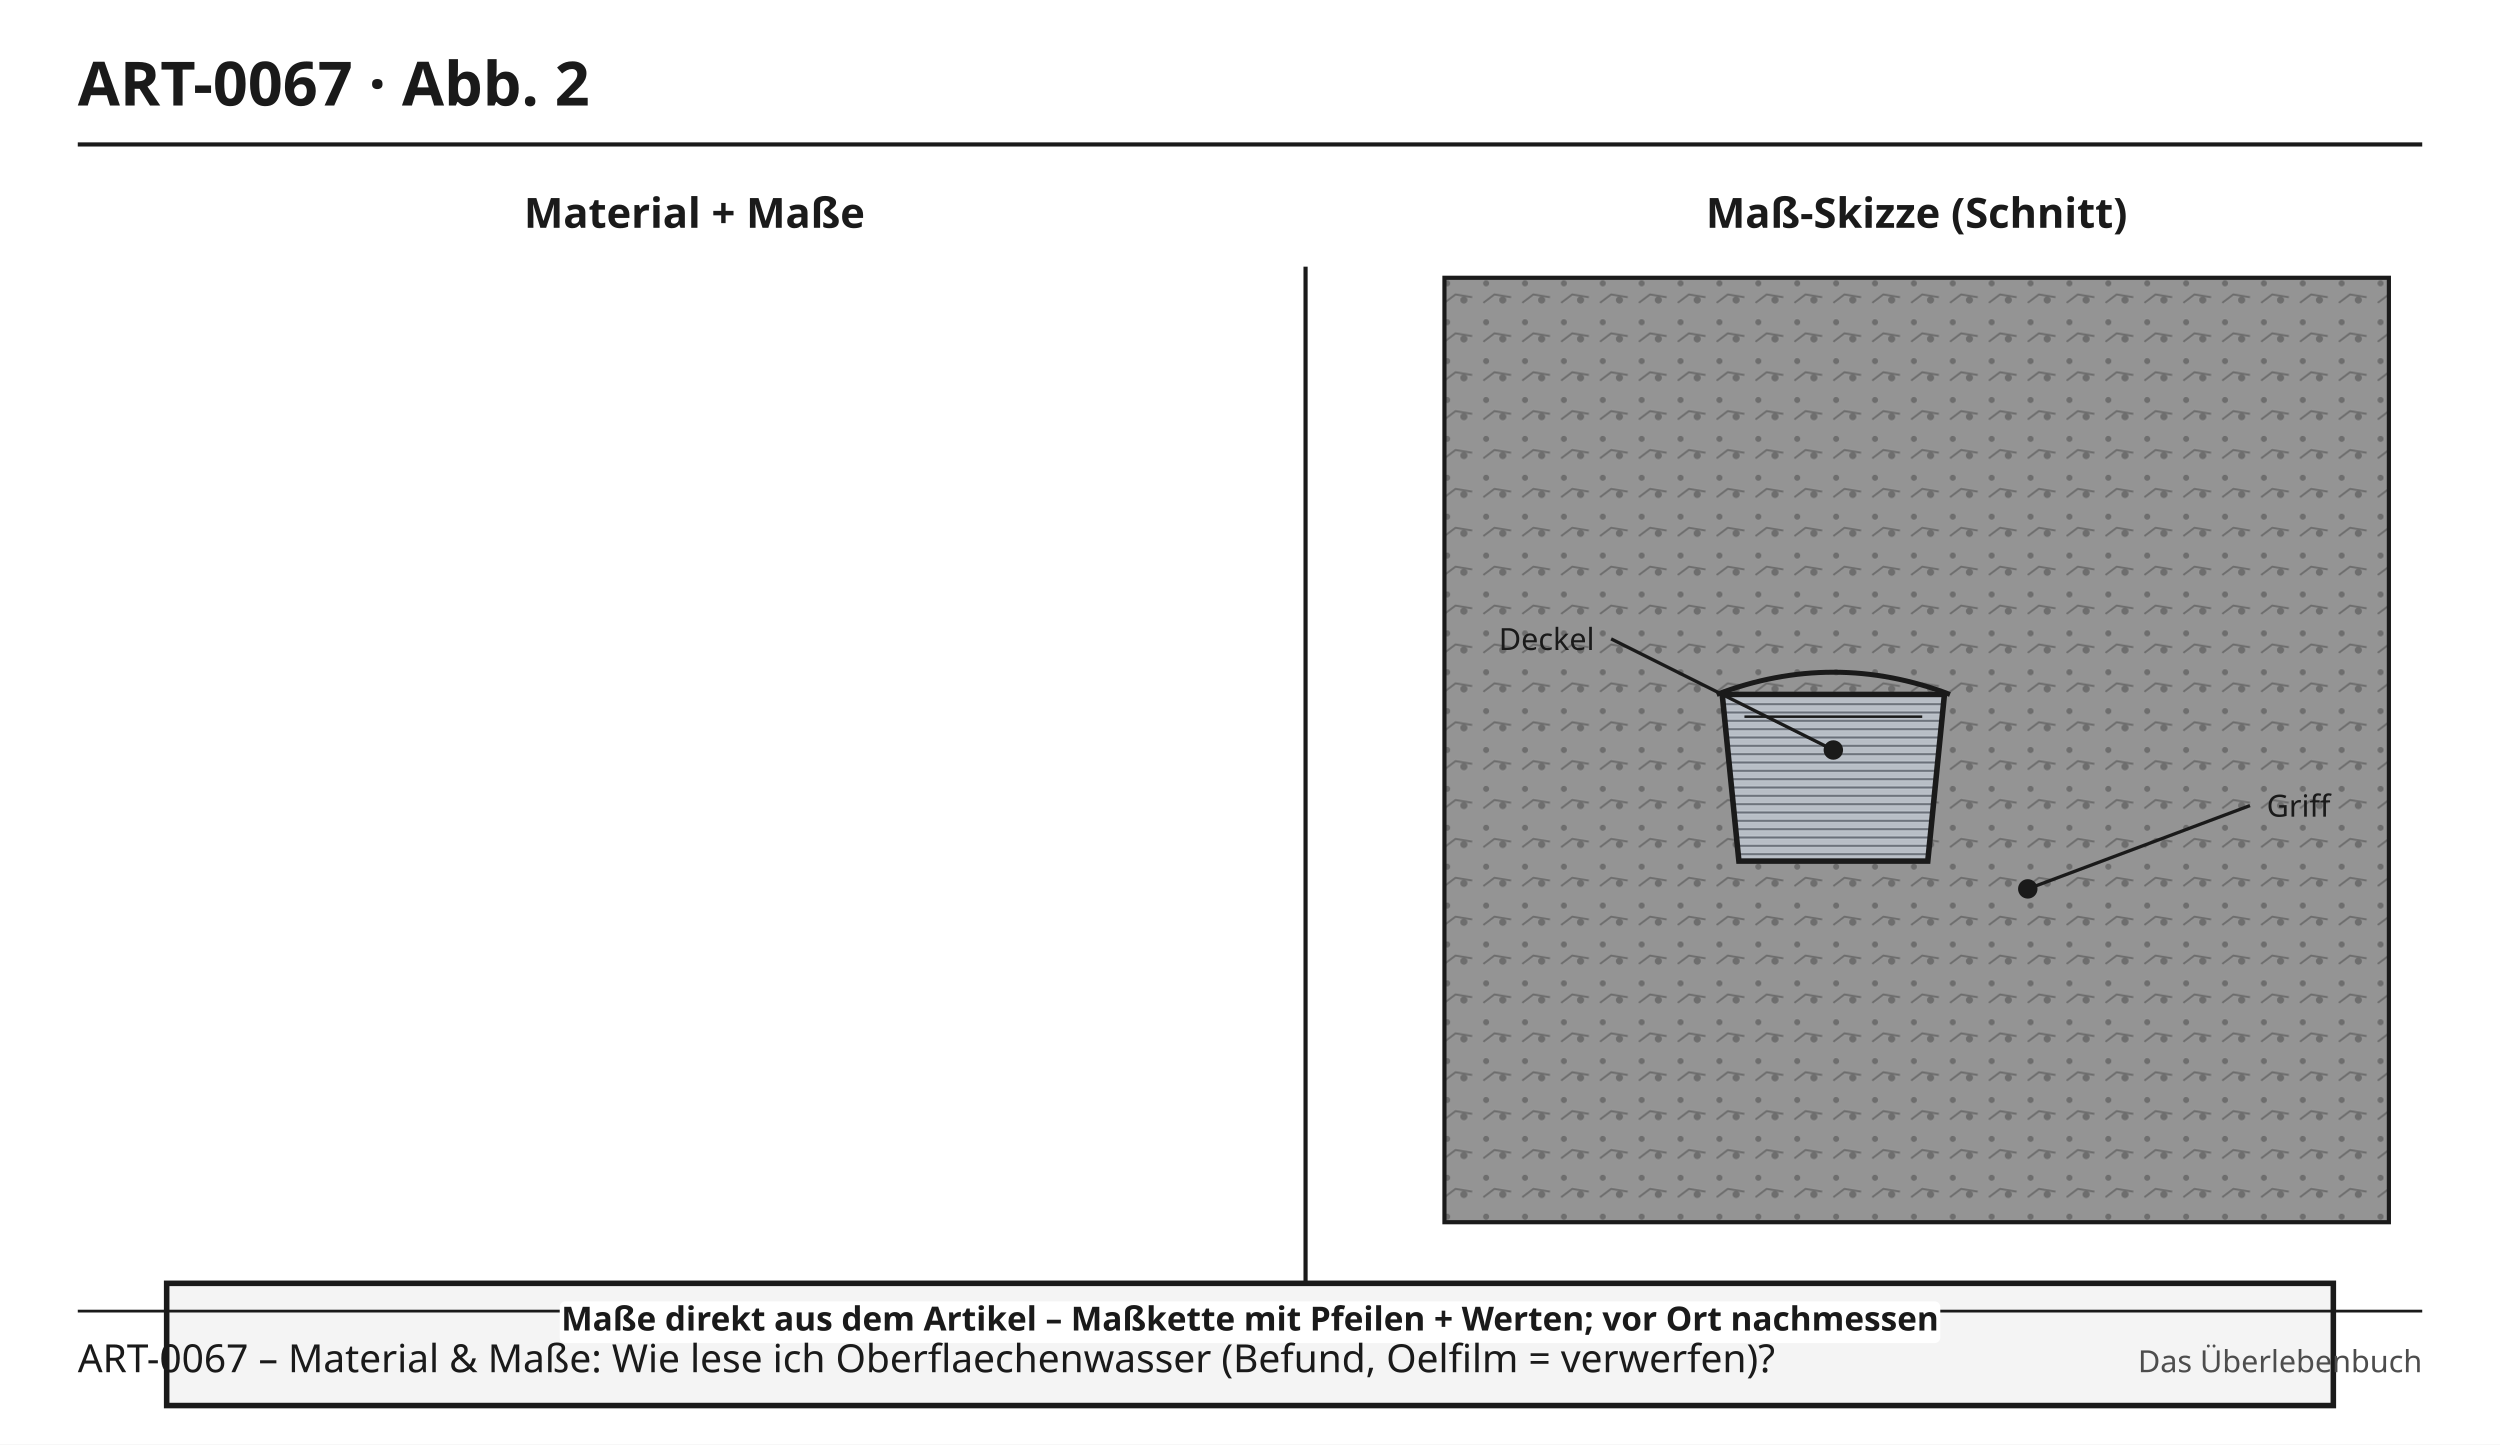
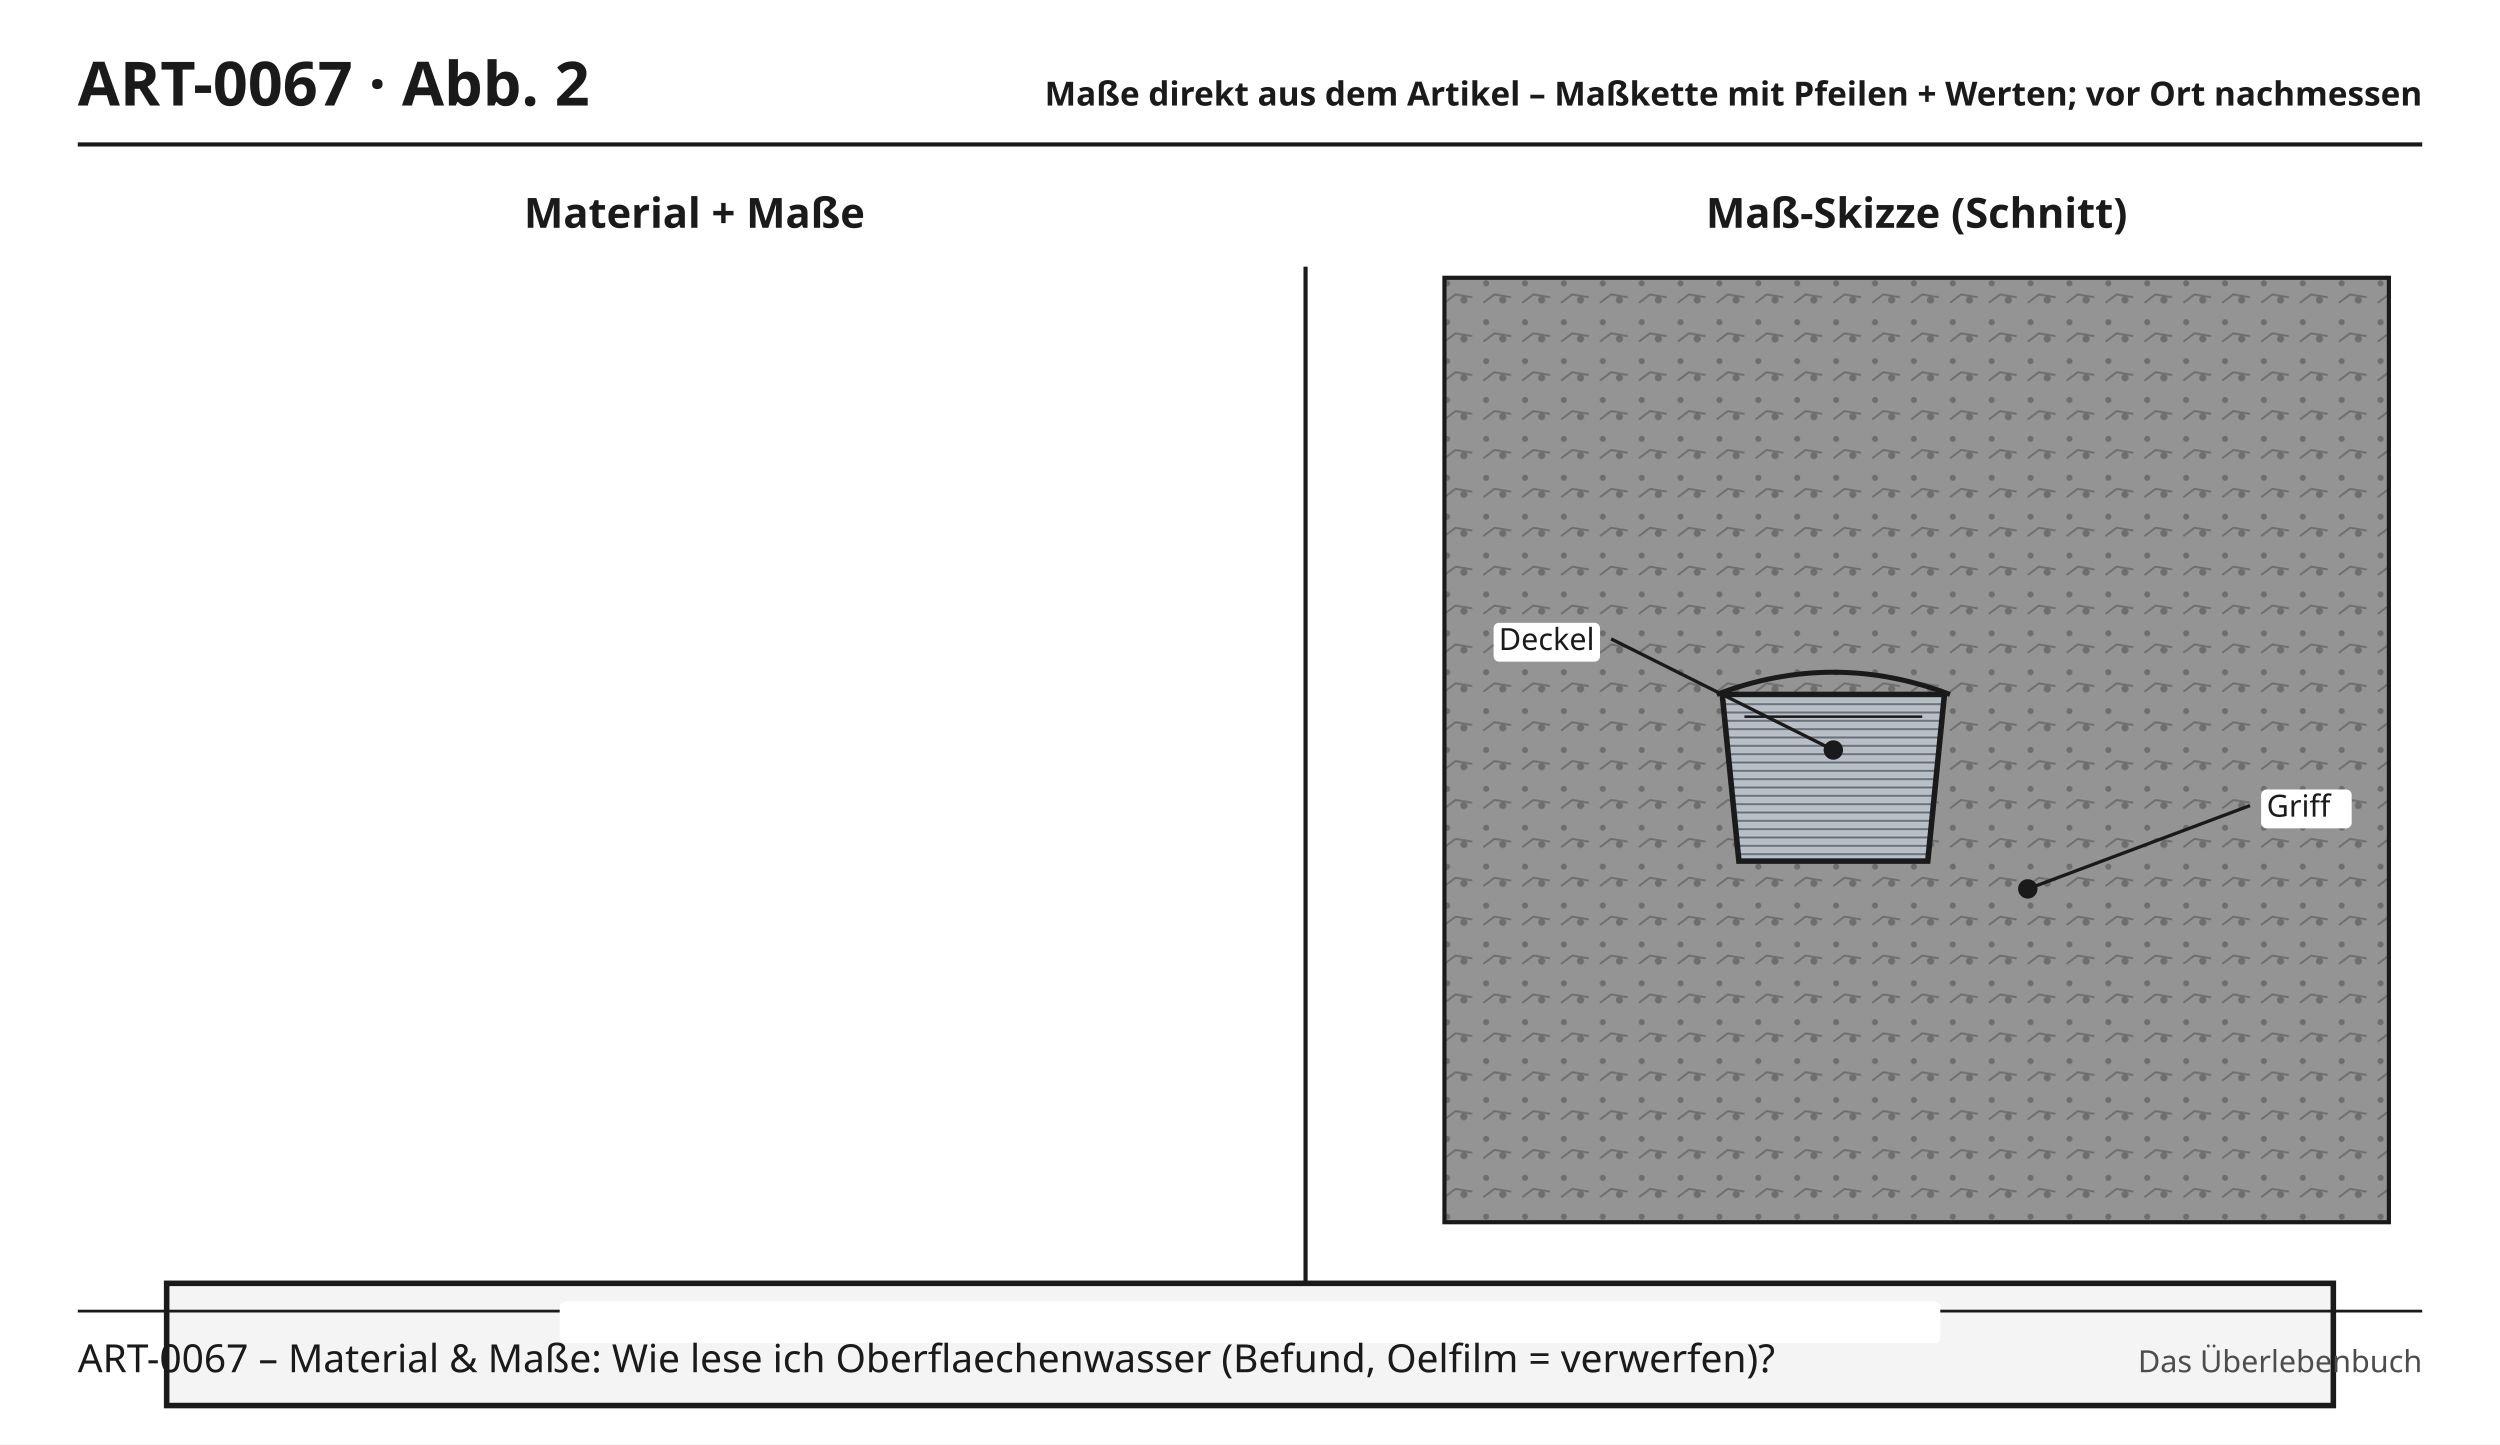
<svg xmlns="http://www.w3.org/2000/svg" viewBox="0 0 900 520" role="img" aria-label="ART-0067 · Abb. 2 – ART-0067 – Material &amp; Maße: Wie lese ich Oberflaechenwasser (Befund, Oelfilm = verwerfen)?">
  <defs>
    <marker id="ah" markerWidth="10" markerHeight="8" refX="9" refY="4" orient="auto">
      <path d="M0 0 L10 4 L0 8 z" fill="#1a1a1a" />
    </marker>
    <marker id="ahs" markerWidth="10" markerHeight="8" refX="1" refY="4" orient="auto">
      <path d="M10 0 L0 4 L10 8 z" fill="#1a1a1a" />
    </marker>
    <pattern id="hatch" width="8" height="8" patternTransform="rotate(45)" patternUnits="userSpaceOnUse">
      <line x1="0" y1="0" x2="0" y2="8" stroke="#6e6e6e" stroke-width="1.6" />
    </pattern>
    <pattern id="cross" width="8" height="8" patternUnits="userSpaceOnUse">
      <path d="M0 0 L8 8 M8 0 L0 8" stroke="#8a8a8a" stroke-width="1" />
    </pattern>
    <pattern id="dots" width="7" height="7" patternUnits="userSpaceOnUse">
      <circle cx="2" cy="2" r="1.4" fill="#6e6e6e" />
    </pattern>
    <pattern id="wtr" width="24" height="12" patternUnits="userSpaceOnUse">
      <rect width="24" height="12" fill="#6b97bd" />
      <path d="M0 8 q 6 -5 12 0 t 12 0" fill="none" stroke="#3f6f96" stroke-width="1.4" />
    </pattern>
    <pattern id="wood" width="26" height="10" patternUnits="userSpaceOnUse">
      <rect width="26" height="10" fill="#c19a6b" />
      <path d="M0 3 q 6 -2 13 0 t 13 0 M0 7 q 7 2 13 0 t 13 0" fill="none" stroke="#7a5a3a" stroke-width="0.9" />
    </pattern>
    <pattern id="grass" width="12" height="12" patternUnits="userSpaceOnUse">
      <rect width="12" height="12" fill="#b5d1a0" />
      <path d="M2 12 L4 4 M6 12 L7 2 M10 12 L9 6" stroke="#6e6e6e" stroke-width="0.9" />
    </pattern>
    <pattern id="fabric" width="6" height="6" patternUnits="userSpaceOnUse">
      <rect width="6" height="6" fill="#e2e2e2" />
      <path d="M0 0 L6 6 M6 0 L0 6" stroke="#8a8a8a" stroke-width="0.7" />
    </pattern>
    <pattern id="metal" width="20" height="6" patternUnits="userSpaceOnUse">
      <rect width="20" height="6" fill="#b8bec6" />
      <path d="M0 1.5 h20 M0 4.5 h20" stroke="#6e747e" stroke-width="0.7" />
    </pattern>
    <pattern id="stone" width="14" height="14" patternUnits="userSpaceOnUse">
      <rect width="14" height="14" fill="#949494" />
      <circle cx="3" cy="4" r="1.1" fill="#6e6e6e" />
      <circle cx="9" cy="10" r="1.3" fill="#6e6e6e" />
      <path d="M2 11 L6 8 L12 9" stroke="#6e6e6e" stroke-width="0.7" fill="none" />
    </pattern>
  </defs>
  <rect x="0" y="0" width="900" height="520" fill="#ffffff" />
  <line x1="28" y1="52" x2="872" y2="52" stroke="#1a1a1a" stroke-width="1.5" />
  <line x1="470" y1="96" x2="470" y2="470" stroke="#1a1a1a" stroke-width="1.5" />
  <rect x="520" y="100" width="340" height="340" fill="url(#stone)" stroke="#1a1a1a" stroke-width="1.5" />
  <path d="M620 250 L700 250 L694 310 L626 310 Z" fill="url(#metal)" stroke="#1a1a1a" stroke-width="2" />
  <path d="M618 250 Q 660 234 702 250" fill="none" stroke="#1a1a1a" stroke-width="1.8" />
  <line x1="628" y1="258" x2="692" y2="258" stroke="#1a1a1a" stroke-width="0.9" />
  <circle cx="660" cy="270" r="3.5" fill="#1a1a1a" stroke="none" />
  <line x1="660" y1="270" x2="580" y2="230" stroke="#1a1a1a" stroke-width="1.2" />
  <circle cx="730" cy="320" r="3.5" fill="#1a1a1a" stroke="none" />
  <line x1="730" y1="320" x2="810" y2="290" stroke="#1a1a1a" stroke-width="1.2" />
  <rect x="60" y="462" width="780" height="44" fill="#f4f4f4" stroke="#1a1a1a" stroke-width="2" />
  <line x1="28" y1="472" x2="872" y2="472" stroke="#1a1a1a" stroke-width="1" />
  <text x="28" y="38" font-family="sans-serif" font-size="22" text-anchor="start" font-weight="bold" fill="#1a1a1a">ART-0067 · Abb. 2</text>
  <text x="250" y="82" font-family="sans-serif" font-size="15" text-anchor="middle" font-weight="bold" fill="#1a1a1a">Material + Maße</text>
  <text x="690" y="82" font-family="sans-serif" font-size="15" text-anchor="middle" font-weight="bold" fill="#1a1a1a">Maß-Skizze (Schnitt)</text>
+   <rect x="537.7" y="224.2" width="38.3" height="14.0" fill="#ffffff" rx="2" data-halo="1" />
  <text x="574" y="234" font-family="sans-serif" font-size="11" text-anchor="end" font-weight="normal" fill="#1a1a1a">Deckel</text>
+   <rect x="814.0" y="284.2" width="32.6" height="14.0" fill="#ffffff" rx="2" data-halo="1" />
  <text x="816" y="294" font-family="sans-serif" font-size="11" text-anchor="start" font-weight="normal" fill="#1a1a1a">Griff</text>
  <rect x="201.5" y="468.5" width="497.0" height="15.0" fill="#ffffff" rx="2" data-halo="1" />
-   <text x="450" y="479.0" font-family="sans-serif" font-size="12" text-anchor="middle" font-weight="bold" fill="#1a1a1a">Maße direkt aus dem Artikel – Maßkette mit Pfeilen + Werten; vor Ort nachmessen</text>
+   <text x="872" y="38" font-family="sans-serif" font-size="12" text-anchor="end" font-weight="bold" fill="#1a1a1a">Maße direkt aus dem Artikel – Maßkette mit Pfeilen + Werten; vor Ort nachmessen</text>
  <text x="28" y="494" font-family="sans-serif" font-size="14" text-anchor="start" font-weight="normal" fill="#1a1a1a">ART-0067 – Material &amp; Maße: Wie lese ich Oberflaechenwasser (Befund, Oelfilm = verwerfen)?</text>
  <text x="872" y="494" font-family="sans-serif" font-size="11" text-anchor="end" font-weight="normal" fill="#4d4d4d">Das Überlebenbuch</text>
</svg>
